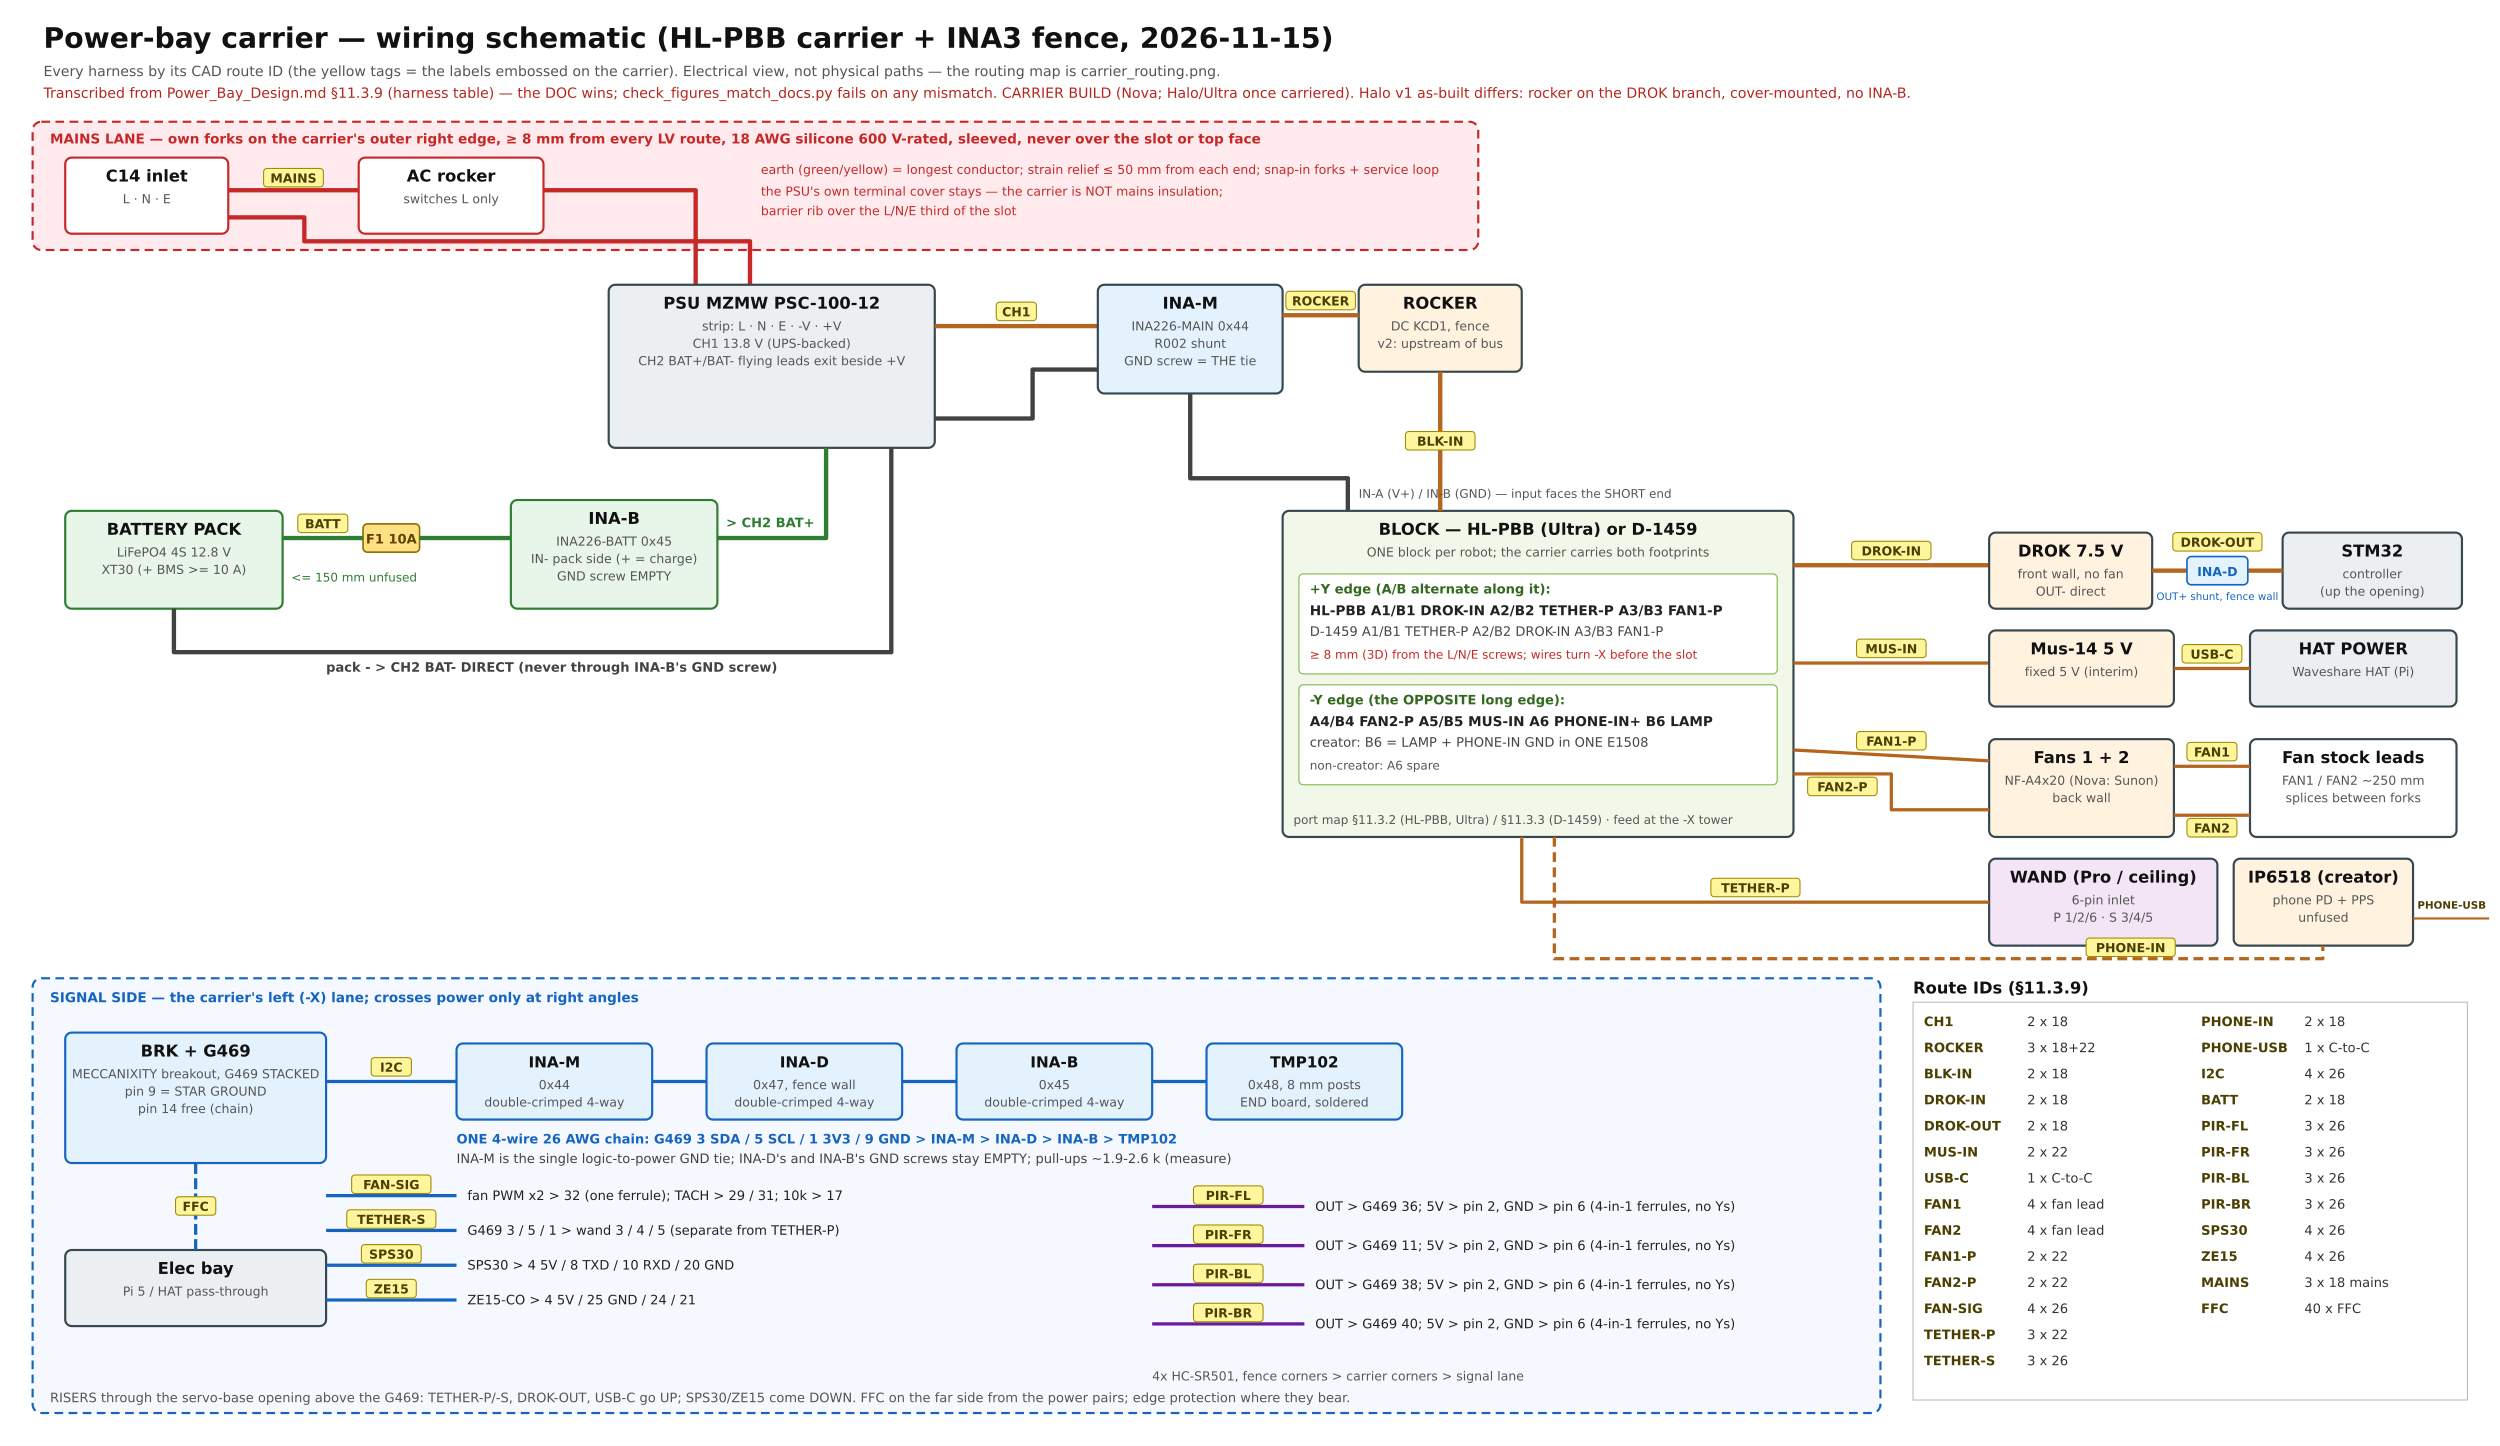
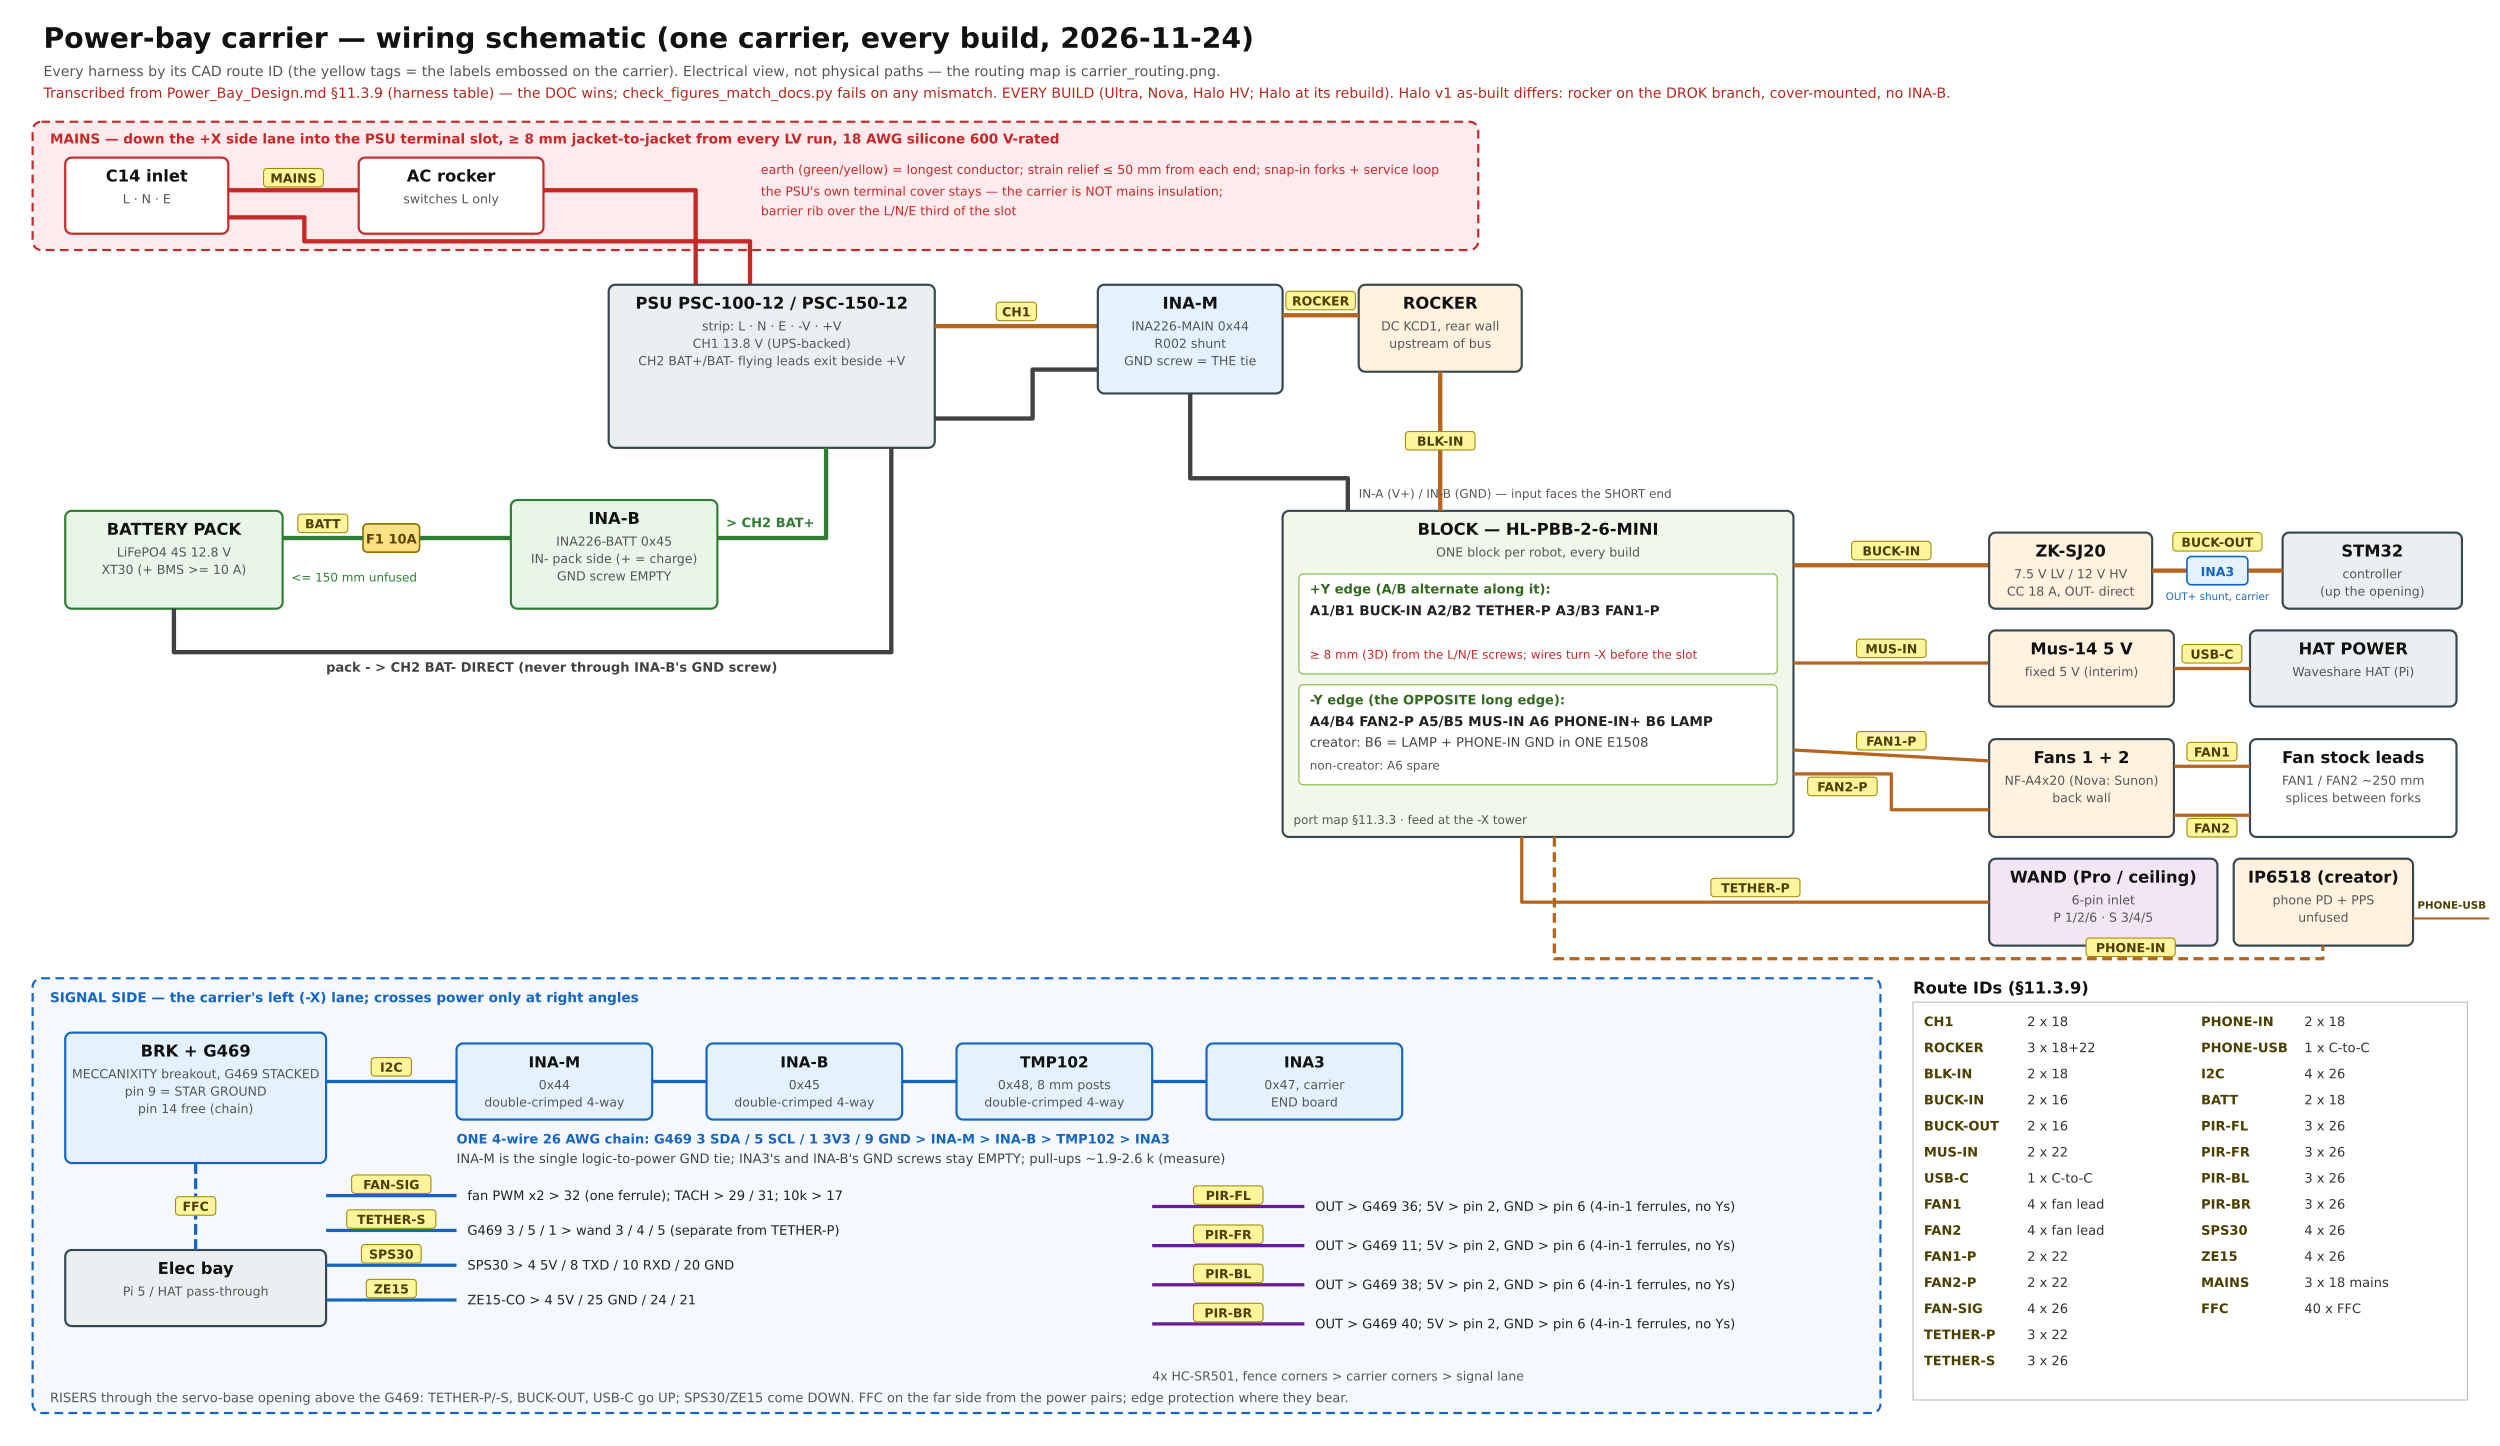
<svg xmlns="http://www.w3.org/2000/svg" width="2300" height="1330" viewBox="0 0 2300 1330">
  <rect width="2300" height="1330" fill="#fff" />
-   <text x="40.0" y="44.0" font-family="DejaVu Sans, Arial" font-size="26" fill="#111" font-weight="700" text-anchor="start">Power-bay carrier — wiring schematic (HL-PBB carrier + INA3 fence, 2026-11-15)</text>
+   <text x="40.0" y="44.0" font-family="DejaVu Sans, Arial" font-size="26" fill="#111" font-weight="700" text-anchor="start">Power-bay carrier — wiring schematic (one carrier, every build, 2026-11-24)</text>
  <text x="40.0" y="70.0" font-family="DejaVu Sans, Arial" font-size="13" fill="#555" font-weight="400" text-anchor="start">Every harness by its CAD route ID (the yellow tags = the labels embossed on the carrier). Electrical view, not physical paths — the routing map is carrier_routing.png.</text>
-   <text x="40.0" y="90.0" font-family="DejaVu Sans, Arial" font-size="13" fill="#b3261e" font-weight="400" text-anchor="start">Transcribed from Power_Bay_Design.md §11.3.9 (harness table) — the DOC wins; check_figures_match_docs.py fails on any mismatch. CARRIER BUILD (Nova; Halo/Ultra once carriered). Halo v1 as-built differs: rocker on the DROK branch, cover-mounted, no INA-B.</text>
+   <text x="40.0" y="90.0" font-family="DejaVu Sans, Arial" font-size="13" fill="#b3261e" font-weight="400" text-anchor="start">Transcribed from Power_Bay_Design.md §11.3.9 (harness table) — the DOC wins; check_figures_match_docs.py fails on any mismatch. EVERY BUILD (Ultra, Nova, Halo HV; Halo at its rebuild). Halo v1 as-built differs: rocker on the DROK branch, cover-mounted, no INA-B.</text>
  <rect x="30" y="112" width="1330" height="118" rx="8" fill="#ffebee" stroke="#c62828" stroke-width="2" stroke-dasharray="8,5" />
-   <text x="46.0" y="132.0" font-family="DejaVu Sans, Arial" font-size="12.5" fill="#c62828" font-weight="700" text-anchor="start">MAINS LANE — own forks on the carrier's outer right edge, ≥ 8 mm from every LV route, 18 AWG silicone 600 V-rated, sleeved, never over the slot or top face</text>
+   <text x="46.0" y="132.0" font-family="DejaVu Sans, Arial" font-size="12.5" fill="#c62828" font-weight="700" text-anchor="start">MAINS — down the +X side lane into the PSU terminal slot, ≥ 8 mm jacket-to-jacket from every LV run, 18 AWG silicone 600 V-rated</text>
  <rect x="60" y="145" width="150" height="70" rx="6" fill="#fff" stroke="#c62828" stroke-width="2" />
  <text x="135.0" y="167.0" font-family="DejaVu Sans, Arial" font-size="15" fill="#111" font-weight="700" text-anchor="middle">C14 inlet</text>
  <text x="135.0" y="187.0" font-family="DejaVu Sans, Arial" font-size="11.5" fill="#555" font-weight="400" text-anchor="middle">L · N · E</text>
  <rect x="330" y="145" width="170" height="70" rx="6" fill="#fff" stroke="#c62828" stroke-width="2" />
  <text x="415.0" y="167.0" font-family="DejaVu Sans, Arial" font-size="15" fill="#111" font-weight="700" text-anchor="middle">AC rocker</text>
  <text x="415.0" y="187.0" font-family="DejaVu Sans, Arial" font-size="11.5" fill="#555" font-weight="400" text-anchor="middle">switches L only</text>
  <polyline points="210.0,175.0 330.0,175.0" fill="none" stroke="#c62828" stroke-width="4" stroke-linejoin="round" />
  <rect x="242.5" y="155.0" width="55" height="17" rx="3" fill="#fff59d" stroke="#a08c00" stroke-width="1" />
  <text x="270.0" y="168.0" font-family="DejaVu Sans, Arial" font-size="11.5" fill="#4a3f00" font-weight="700" text-anchor="middle">MAINS</text>
  <polyline points="500.0,175.0 640.0,175.0 640.0,262.0" fill="none" stroke="#c62828" stroke-width="4" stroke-linejoin="round" />
  <polyline points="210.0,200.0 280.0,200.0 280.0,222.0 690.0,222.0 690.0,262.0" fill="none" stroke="#c62828" stroke-width="4" stroke-linejoin="round" />
  <text x="700.0" y="160.0" font-family="DejaVu Sans, Arial" font-size="11.5" fill="#c62828" font-weight="400" text-anchor="start">earth (green/yellow) = longest conductor; strain relief ≤ 50 mm from each end; snap-in forks + service loop</text>
  <text x="700.0" y="180.0" font-family="DejaVu Sans, Arial" font-size="11.5" fill="#c62828" font-weight="400" text-anchor="start">the PSU's own terminal cover stays — the carrier is NOT mains insulation;</text>
  <text x="700.0" y="198.0" font-family="DejaVu Sans, Arial" font-size="11.5" fill="#c62828" font-weight="400" text-anchor="start">barrier rib over the L/N/E third of the slot</text>
  <rect x="560" y="262" width="300" height="150" rx="6" fill="#eceff1" stroke="#37474f" stroke-width="2" />
-   <text x="710.0" y="284.0" font-family="DejaVu Sans, Arial" font-size="15" fill="#111" font-weight="700" text-anchor="middle">PSU  MZMW PSC-100-12</text>
+   <text x="710.0" y="284.0" font-family="DejaVu Sans, Arial" font-size="15" fill="#111" font-weight="700" text-anchor="middle">PSU  PSC-100-12 / PSC-150-12</text>
  <text x="710.0" y="304.0" font-family="DejaVu Sans, Arial" font-size="11.5" fill="#555" font-weight="400" text-anchor="middle">strip:  L · N · E · -V · +V</text>
  <text x="710.0" y="320.0" font-family="DejaVu Sans, Arial" font-size="11.5" fill="#555" font-weight="400" text-anchor="middle">CH1 13.8 V (UPS-backed)</text>
  <text x="710.0" y="336.0" font-family="DejaVu Sans, Arial" font-size="11.5" fill="#555" font-weight="400" text-anchor="middle">CH2 BAT+/BAT- flying leads exit beside +V</text>
  <polyline points="860.0,300.0 1010.0,300.0" fill="none" stroke="#b5651d" stroke-width="4" stroke-linejoin="round" />
  <rect x="916.5" y="278.0" width="37" height="17" rx="3" fill="#fff59d" stroke="#a08c00" stroke-width="1" />
  <text x="935.0" y="291.0" font-family="DejaVu Sans, Arial" font-size="11.5" fill="#4a3f00" font-weight="700" text-anchor="middle">CH1</text>
  <rect x="1010" y="262" width="170" height="100" rx="6" fill="#e3f2fd" stroke="#37474f" stroke-width="2" />
  <text x="1095.0" y="284.0" font-family="DejaVu Sans, Arial" font-size="15" fill="#111" font-weight="700" text-anchor="middle">INA-M</text>
  <text x="1095.0" y="304.0" font-family="DejaVu Sans, Arial" font-size="11.5" fill="#555" font-weight="400" text-anchor="middle">INA226-MAIN 0x44</text>
  <text x="1095.0" y="320.0" font-family="DejaVu Sans, Arial" font-size="11.5" fill="#555" font-weight="400" text-anchor="middle">R002 shunt</text>
  <text x="1095.0" y="336.0" font-family="DejaVu Sans, Arial" font-size="11.5" fill="#555" font-weight="400" text-anchor="middle">GND screw = THE tie</text>
  <polyline points="860.0,385.0 950.0,385.0 950.0,340.0 1010.0,340.0" fill="none" stroke="#424242" stroke-width="4" stroke-linejoin="round" />
  <rect x="1250" y="262" width="150" height="80" rx="6" fill="#fff3e0" stroke="#37474f" stroke-width="2" />
  <text x="1325.0" y="284.0" font-family="DejaVu Sans, Arial" font-size="15" fill="#111" font-weight="700" text-anchor="middle">ROCKER</text>
-   <text x="1325.0" y="304.0" font-family="DejaVu Sans, Arial" font-size="11.5" fill="#555" font-weight="400" text-anchor="middle">DC KCD1, fence</text>
-   <text x="1325.0" y="320.0" font-family="DejaVu Sans, Arial" font-size="11.5" fill="#555" font-weight="400" text-anchor="middle">v2: upstream of bus</text>
+   <text x="1325.0" y="304.0" font-family="DejaVu Sans, Arial" font-size="11.5" fill="#555" font-weight="400" text-anchor="middle">DC KCD1, rear wall</text>
+   <text x="1325.0" y="320.0" font-family="DejaVu Sans, Arial" font-size="11.5" fill="#555" font-weight="400" text-anchor="middle">upstream of bus</text>
  <polyline points="1180.0,290.0 1250.0,290.0" fill="none" stroke="#b5651d" stroke-width="4" stroke-linejoin="round" />
  <rect x="1183.0" y="268.0" width="64" height="17" rx="3" fill="#fff59d" stroke="#a08c00" stroke-width="1" />
  <text x="1215.0" y="281.0" font-family="DejaVu Sans, Arial" font-size="11.5" fill="#4a3f00" font-weight="700" text-anchor="middle">ROCKER</text>
  <rect x="1180" y="470" width="470" height="300" rx="6" fill="#f1f8e9" stroke="#37474f" stroke-width="2" />
-   <text x="1415.0" y="492.0" font-family="DejaVu Sans, Arial" font-size="15" fill="#111" font-weight="700" text-anchor="middle">BLOCK  —  HL-PBB (Ultra) or D-1459</text>
-   <text x="1415.0" y="512.0" font-family="DejaVu Sans, Arial" font-size="11.5" fill="#555" font-weight="400" text-anchor="middle">ONE block per robot; the carrier carries both footprints</text>
+   <text x="1415.0" y="492.0" font-family="DejaVu Sans, Arial" font-size="15" fill="#111" font-weight="700" text-anchor="middle">BLOCK  —  HL-PBB-2-6-MINI</text>
+   <text x="1415.0" y="512.0" font-family="DejaVu Sans, Arial" font-size="11.5" fill="#555" font-weight="400" text-anchor="middle">ONE block per robot, every build</text>
  <polyline points="1325.0,342.0 1325.0,470.0" fill="none" stroke="#b5651d" stroke-width="4" stroke-linejoin="round" />
  <rect x="1293.0" y="397.0" width="64" height="17" rx="3" fill="#fff59d" stroke="#a08c00" stroke-width="1" />
  <text x="1325.0" y="410.0" font-family="DejaVu Sans, Arial" font-size="11.5" fill="#4a3f00" font-weight="700" text-anchor="middle">BLK-IN</text>
  <polyline points="1095.0,362.0 1095.0,440.0 1240.0,440.0 1240.0,470.0" fill="none" stroke="#424242" stroke-width="4" stroke-linejoin="round" />
  <text x="1250.0" y="458.0" font-family="DejaVu Sans, Arial" font-size="11" fill="#555" font-weight="400" text-anchor="start">IN-A (V+) / IN-B (GND) — input faces the SHORT end</text>
  <rect x="1195" y="528" width="440" height="92" rx="4" fill="#fff" stroke="#7cb342" />
  <text x="1205.0" y="546.0" font-family="DejaVu Sans, Arial" font-size="12" fill="#33691e" font-weight="700" text-anchor="start">+Y edge (A/B alternate along it):</text>
-   <text x="1205.0" y="566.0" font-family="DejaVu Sans, Arial" font-size="12.5" fill="#222" font-weight="700" text-anchor="start">HL-PBB  A1/B1 DROK-IN  A2/B2 TETHER-P  A3/B3 FAN1-P</text>
-   <text x="1205.0" y="585.0" font-family="DejaVu Sans, Arial" font-size="12" fill="#444" font-weight="400" text-anchor="start">D-1459  A1/B1 TETHER-P  A2/B2 DROK-IN  A3/B3 FAN1-P</text>
+   <text x="1205.0" y="566.0" font-family="DejaVu Sans, Arial" font-size="12.5" fill="#222" font-weight="700" text-anchor="start">A1/B1 BUCK-IN  A2/B2 TETHER-P  A3/B3 FAN1-P</text>
  <text x="1205.0" y="606.0" font-family="DejaVu Sans, Arial" font-size="11" fill="#c62828" font-weight="400" text-anchor="start">≥ 8 mm (3D) from the L/N/E screws; wires turn -X before the slot</text>
  <rect x="1195" y="630" width="440" height="92" rx="4" fill="#fff" stroke="#7cb342" />
  <text x="1205.0" y="648.0" font-family="DejaVu Sans, Arial" font-size="12" fill="#33691e" font-weight="700" text-anchor="start">-Y edge (the OPPOSITE long edge):</text>
  <text x="1205.0" y="668.0" font-family="DejaVu Sans, Arial" font-size="12.5" fill="#222" font-weight="700" text-anchor="start">A4/B4 FAN2-P  A5/B5 MUS-IN  A6 PHONE-IN+  B6 LAMP</text>
  <text x="1205.0" y="687.0" font-family="DejaVu Sans, Arial" font-size="12" fill="#444" font-weight="400" text-anchor="start">creator: B6 = LAMP + PHONE-IN GND in ONE E1508</text>
  <text x="1205.0" y="708.0" font-family="DejaVu Sans, Arial" font-size="11" fill="#555" font-weight="400" text-anchor="start">non-creator: A6 spare</text>
-   <text x="1190.0" y="758.0" font-family="DejaVu Sans, Arial" font-size="11" fill="#555" font-weight="400" text-anchor="start">port map §11.3.2 (HL-PBB, Ultra) / §11.3.3 (D-1459) · feed at the -X tower</text>
+   <text x="1190.0" y="758.0" font-family="DejaVu Sans, Arial" font-size="11" fill="#555" font-weight="400" text-anchor="start">port map §11.3.3 · feed at the -X tower</text>
  <polyline points="1650.0,520.0 1830.0,520.0" fill="none" stroke="#b5651d" stroke-width="4" stroke-linejoin="round" />
  <rect x="1703.5" y="498.0" width="73" height="17" rx="3" fill="#fff59d" stroke="#a08c00" stroke-width="1" />
-   <text x="1740.0" y="511.0" font-family="DejaVu Sans, Arial" font-size="11.5" fill="#4a3f00" font-weight="700" text-anchor="middle">DROK-IN</text>
+   <text x="1740.0" y="511.0" font-family="DejaVu Sans, Arial" font-size="11.5" fill="#4a3f00" font-weight="700" text-anchor="middle">BUCK-IN</text>
  <rect x="1830" y="490" width="150" height="70" rx="6" fill="#fff3e0" stroke="#37474f" stroke-width="2" />
-   <text x="1905.0" y="512.0" font-family="DejaVu Sans, Arial" font-size="15" fill="#111" font-weight="700" text-anchor="middle">DROK 7.5 V</text>
-   <text x="1905.0" y="532.0" font-family="DejaVu Sans, Arial" font-size="11.5" fill="#555" font-weight="400" text-anchor="middle">front wall, no fan</text>
-   <text x="1905.0" y="548.0" font-family="DejaVu Sans, Arial" font-size="11.5" fill="#555" font-weight="400" text-anchor="middle">OUT- direct</text>
+   <text x="1905.0" y="512.0" font-family="DejaVu Sans, Arial" font-size="15" fill="#111" font-weight="700" text-anchor="middle">ZK-SJ20</text>
+   <text x="1905.0" y="532.0" font-family="DejaVu Sans, Arial" font-size="11.5" fill="#555" font-weight="400" text-anchor="middle">7.5 V LV / 12 V HV</text>
+   <text x="1905.0" y="548.0" font-family="DejaVu Sans, Arial" font-size="11.5" fill="#555" font-weight="400" text-anchor="middle">CC 18 A, OUT- direct</text>
  <rect x="2100" y="490" width="165" height="70" rx="6" fill="#eceff1" stroke="#37474f" stroke-width="2" />
  <text x="2182.5" y="512.0" font-family="DejaVu Sans, Arial" font-size="15" fill="#111" font-weight="700" text-anchor="middle">STM32</text>
  <text x="2182.5" y="532.0" font-family="DejaVu Sans, Arial" font-size="11.5" fill="#555" font-weight="400" text-anchor="middle">controller</text>
  <text x="2182.5" y="548.0" font-family="DejaVu Sans, Arial" font-size="11.5" fill="#555" font-weight="400" text-anchor="middle">(up the opening)</text>
  <polyline points="1980.0,525.0 2100.0,525.0" fill="none" stroke="#b5651d" stroke-width="4" stroke-linejoin="round" />
  <rect x="1999.0" y="490.0" width="82" height="17" rx="3" fill="#fff59d" stroke="#a08c00" stroke-width="1" />
-   <text x="2040.0" y="503.0" font-family="DejaVu Sans, Arial" font-size="11.5" fill="#4a3f00" font-weight="700" text-anchor="middle">DROK-OUT</text>
+   <text x="2040.0" y="503.0" font-family="DejaVu Sans, Arial" font-size="11.5" fill="#4a3f00" font-weight="700" text-anchor="middle">BUCK-OUT</text>
  <rect x="2012" y="512" width="56" height="26" rx="4" fill="#e3f2fd" stroke="#1565c0" stroke-width="1.5" />
-   <text x="2040.0" y="530.0" font-family="DejaVu Sans, Arial" font-size="11.5" fill="#1565c0" font-weight="700" text-anchor="middle">INA-D</text>
-   <text x="2040.0" y="552.0" font-family="DejaVu Sans, Arial" font-size="9.5" fill="#1565c0" font-weight="400" text-anchor="middle">OUT+ shunt, fence wall</text>
+   <text x="2040.0" y="530.0" font-family="DejaVu Sans, Arial" font-size="11.5" fill="#1565c0" font-weight="700" text-anchor="middle">INA3</text>
+   <text x="2040.0" y="552.0" font-family="DejaVu Sans, Arial" font-size="9.5" fill="#1565c0" font-weight="400" text-anchor="middle">OUT+ shunt, carrier</text>
  <polyline points="1650.0,610.0 1830.0,610.0" fill="none" stroke="#b5651d" stroke-width="3" stroke-linejoin="round" />
  <rect x="1708.0" y="588.0" width="64" height="17" rx="3" fill="#fff59d" stroke="#a08c00" stroke-width="1" />
  <text x="1740.0" y="601.0" font-family="DejaVu Sans, Arial" font-size="11.5" fill="#4a3f00" font-weight="700" text-anchor="middle">MUS-IN</text>
  <rect x="1830" y="580" width="170" height="70" rx="6" fill="#fff3e0" stroke="#37474f" stroke-width="2" />
  <text x="1915.0" y="602.0" font-family="DejaVu Sans, Arial" font-size="15" fill="#111" font-weight="700" text-anchor="middle">Mus-14 5 V</text>
  <text x="1915.0" y="622.0" font-family="DejaVu Sans, Arial" font-size="11.5" fill="#555" font-weight="400" text-anchor="middle">fixed 5 V (interim)</text>
  <rect x="2070" y="580" width="190" height="70" rx="6" fill="#eceff1" stroke="#37474f" stroke-width="2" />
  <text x="2165.0" y="602.0" font-family="DejaVu Sans, Arial" font-size="15" fill="#111" font-weight="700" text-anchor="middle">HAT POWER</text>
  <text x="2165.0" y="622.0" font-family="DejaVu Sans, Arial" font-size="11.5" fill="#555" font-weight="400" text-anchor="middle">Waveshare HAT (Pi)</text>
  <polyline points="2000.0,615.0 2070.0,615.0" fill="none" stroke="#b5651d" stroke-width="3" stroke-linejoin="round" />
  <rect x="2007.5" y="593.0" width="55" height="17" rx="3" fill="#fff59d" stroke="#a08c00" stroke-width="1" />
  <text x="2035.0" y="606.0" font-family="DejaVu Sans, Arial" font-size="11.5" fill="#4a3f00" font-weight="700" text-anchor="middle">USB-C</text>
  <rect x="1830" y="680" width="170" height="90" rx="6" fill="#fff3e0" stroke="#37474f" stroke-width="2" />
  <text x="1915.0" y="702.0" font-family="DejaVu Sans, Arial" font-size="15" fill="#111" font-weight="700" text-anchor="middle">Fans 1 + 2</text>
  <text x="1915.0" y="722.0" font-family="DejaVu Sans, Arial" font-size="11.5" fill="#555" font-weight="400" text-anchor="middle">NF-A4x20 (Nova: Sunon)</text>
  <text x="1915.0" y="738.0" font-family="DejaVu Sans, Arial" font-size="11.5" fill="#555" font-weight="400" text-anchor="middle">back wall</text>
  <polyline points="1650.0,690.0 1830.0,700.0" fill="none" stroke="#b5651d" stroke-width="3" stroke-linejoin="round" />
  <rect x="1708.0" y="673.0" width="64" height="17" rx="3" fill="#fff59d" stroke="#a08c00" stroke-width="1" />
  <text x="1740.0" y="686.0" font-family="DejaVu Sans, Arial" font-size="11.5" fill="#4a3f00" font-weight="700" text-anchor="middle">FAN1-P</text>
  <polyline points="1650.0,712.0 1740.0,712.0 1740.0,745.0 1830.0,745.0" fill="none" stroke="#b5651d" stroke-width="3" stroke-linejoin="round" />
  <rect x="1663.0" y="715.0" width="64" height="17" rx="3" fill="#fff59d" stroke="#a08c00" stroke-width="1" />
  <text x="1695.0" y="728.0" font-family="DejaVu Sans, Arial" font-size="11.5" fill="#4a3f00" font-weight="700" text-anchor="middle">FAN2-P</text>
  <rect x="2070" y="680" width="190" height="90" rx="6" fill="#fff" stroke="#37474f" stroke-width="2" />
  <text x="2165.0" y="702.0" font-family="DejaVu Sans, Arial" font-size="15" fill="#111" font-weight="700" text-anchor="middle">Fan stock leads</text>
  <text x="2165.0" y="722.0" font-family="DejaVu Sans, Arial" font-size="11.5" fill="#555" font-weight="400" text-anchor="middle">FAN1 / FAN2 ~250 mm</text>
  <text x="2165.0" y="738.0" font-family="DejaVu Sans, Arial" font-size="11.5" fill="#555" font-weight="400" text-anchor="middle">splices between forks</text>
  <polyline points="2000.0,705.0 2070.0,705.0" fill="none" stroke="#b5651d" stroke-width="3" stroke-linejoin="round" />
  <rect x="2012.0" y="683.0" width="46" height="17" rx="3" fill="#fff59d" stroke="#a08c00" stroke-width="1" />
  <text x="2035.0" y="696.0" font-family="DejaVu Sans, Arial" font-size="11.5" fill="#4a3f00" font-weight="700" text-anchor="middle">FAN1</text>
  <polyline points="2000.0,750.0 2070.0,750.0" fill="none" stroke="#b5651d" stroke-width="3" stroke-linejoin="round" />
  <rect x="2012.0" y="753.0" width="46" height="17" rx="3" fill="#fff59d" stroke="#a08c00" stroke-width="1" />
  <text x="2035.0" y="766.0" font-family="DejaVu Sans, Arial" font-size="11.5" fill="#4a3f00" font-weight="700" text-anchor="middle">FAN2</text>
  <rect x="1830" y="790" width="210" height="80" rx="6" fill="#f3e5f5" stroke="#37474f" stroke-width="2" />
  <text x="1935.0" y="812.0" font-family="DejaVu Sans, Arial" font-size="15" fill="#111" font-weight="700" text-anchor="middle">WAND (Pro / ceiling)</text>
  <text x="1935.0" y="832.0" font-family="DejaVu Sans, Arial" font-size="11.5" fill="#555" font-weight="400" text-anchor="middle">6-pin inlet</text>
  <text x="1935.0" y="848.0" font-family="DejaVu Sans, Arial" font-size="11.5" fill="#555" font-weight="400" text-anchor="middle">P 1/2/6 · S 3/4/5</text>
  <polyline points="1400.0,770.0 1400.0,830.0 1830.0,830.0" fill="none" stroke="#b5651d" stroke-width="3" stroke-linejoin="round" />
  <rect x="1574.0" y="808.0" width="82" height="17" rx="3" fill="#fff59d" stroke="#a08c00" stroke-width="1" />
  <text x="1615.0" y="821.0" font-family="DejaVu Sans, Arial" font-size="11.5" fill="#4a3f00" font-weight="700" text-anchor="middle">TETHER-P</text>
  <rect x="2055" y="790" width="165" height="80" rx="6" fill="#fff3e0" stroke="#37474f" stroke-width="2" />
  <text x="2137.5" y="812.0" font-family="DejaVu Sans, Arial" font-size="15" fill="#111" font-weight="700" text-anchor="middle">IP6518 (creator)</text>
  <text x="2137.5" y="832.0" font-family="DejaVu Sans, Arial" font-size="11.5" fill="#555" font-weight="400" text-anchor="middle">phone PD + PPS</text>
  <text x="2137.5" y="848.0" font-family="DejaVu Sans, Arial" font-size="11.5" fill="#555" font-weight="400" text-anchor="middle">unfused</text>
  <polyline points="1430.0,770.0 1430.0,882.0 2137.0,882.0 2137.0,870.0" fill="none" stroke="#b5651d" stroke-width="3" stroke-dasharray="9,5" stroke-linejoin="round" />
  <rect x="1919.2" y="863.0" width="82" height="17" rx="3" fill="#fff59d" stroke="#a08c00" stroke-width="1" />
  <text x="1960.2" y="876.0" font-family="DejaVu Sans, Arial" font-size="11.5" fill="#4a3f00" font-weight="700" text-anchor="middle">PHONE-IN</text>
  <polyline points="2220.0,845.0 2290.0,845.0" fill="none" stroke="#b5651d" stroke-width="2" stroke-linejoin="round" />
  <text x="2224.0" y="836.0" font-family="DejaVu Sans, Arial" font-size="9.5" fill="#4a3f00" font-weight="700" text-anchor="start">PHONE-USB</text>
  <rect x="60" y="470" width="200" height="90" rx="6" fill="#e8f5e9" stroke="#2e7d32" stroke-width="2" />
  <text x="160.0" y="492.0" font-family="DejaVu Sans, Arial" font-size="15" fill="#111" font-weight="700" text-anchor="middle">BATTERY PACK</text>
  <text x="160.0" y="512.0" font-family="DejaVu Sans, Arial" font-size="11.5" fill="#555" font-weight="400" text-anchor="middle">LiFePO4 4S 12.8 V</text>
  <text x="160.0" y="528.0" font-family="DejaVu Sans, Arial" font-size="11.5" fill="#555" font-weight="400" text-anchor="middle">XT30 (+ BMS &gt;= 10 A)</text>
  <rect x="334" y="482" width="52" height="26" rx="4" fill="#ffe082" stroke="#8d6e00" stroke-width="1.5" />
  <text x="360.0" y="500.0" font-family="DejaVu Sans, Arial" font-size="12" fill="#5d4300" font-weight="700" text-anchor="middle">F1 10A</text>
  <polyline points="260.0,495.0 334.0,495.0" fill="none" stroke="#2e7d32" stroke-width="4" stroke-linejoin="round" />
  <rect x="274.0" y="473.0" width="46" height="17" rx="3" fill="#fff59d" stroke="#a08c00" stroke-width="1" />
  <text x="297.0" y="486.0" font-family="DejaVu Sans, Arial" font-size="11.5" fill="#4a3f00" font-weight="700" text-anchor="middle">BATT</text>
  <text x="268.0" y="535.0" font-family="DejaVu Sans, Arial" font-size="11" fill="#2e7d32" font-weight="400" text-anchor="start">&lt;= 150 mm unfused</text>
  <rect x="470" y="460" width="190" height="100" rx="6" fill="#e8f5e9" stroke="#2e7d32" stroke-width="2" />
  <text x="565.0" y="482.0" font-family="DejaVu Sans, Arial" font-size="15" fill="#111" font-weight="700" text-anchor="middle">INA-B</text>
  <text x="565.0" y="502.0" font-family="DejaVu Sans, Arial" font-size="11.5" fill="#555" font-weight="400" text-anchor="middle">INA226-BATT 0x45</text>
  <text x="565.0" y="518.0" font-family="DejaVu Sans, Arial" font-size="11.5" fill="#555" font-weight="400" text-anchor="middle">IN- pack side (+ = charge)</text>
  <text x="565.0" y="534.0" font-family="DejaVu Sans, Arial" font-size="11.5" fill="#555" font-weight="400" text-anchor="middle">GND screw EMPTY</text>
  <polyline points="386.0,495.0 470.0,495.0" fill="none" stroke="#2e7d32" stroke-width="4" stroke-linejoin="round" />
  <polyline points="660.0,495.0 760.0,495.0 760.0,412.0" fill="none" stroke="#2e7d32" stroke-width="4" stroke-linejoin="round" />
  <text x="668.0" y="485.0" font-family="DejaVu Sans, Arial" font-size="12" fill="#2e7d32" font-weight="700" text-anchor="start">&gt; CH2 BAT+</text>
  <polyline points="160.0,560.0 160.0,600.0 820.0,600.0 820.0,412.0" fill="none" stroke="#424242" stroke-width="4" stroke-linejoin="round" />
  <text x="300.0" y="618.0" font-family="DejaVu Sans, Arial" font-size="12" fill="#424242" font-weight="700" text-anchor="start">pack - &gt; CH2 BAT- DIRECT (never through INA-B's GND screw)</text>
  <rect x="30" y="900" width="1700" height="400" rx="8" fill="#f5f9ff" stroke="#1565c0" stroke-width="2" stroke-dasharray="8,5" />
  <text x="46.0" y="922.0" font-family="DejaVu Sans, Arial" font-size="12.5" fill="#1565c0" font-weight="700" text-anchor="start">SIGNAL SIDE — the carrier's left (-X) lane; crosses power only at right angles</text>
  <rect x="60" y="950" width="240" height="120" rx="6" fill="#e3f2fd" stroke="#1565c0" stroke-width="2" />
  <text x="180.0" y="972.0" font-family="DejaVu Sans, Arial" font-size="15" fill="#111" font-weight="700" text-anchor="middle">BRK + G469</text>
  <text x="180.0" y="992.0" font-family="DejaVu Sans, Arial" font-size="11.5" fill="#555" font-weight="400" text-anchor="middle">MECCANIXITY breakout, G469 STACKED</text>
  <text x="180.0" y="1008.0" font-family="DejaVu Sans, Arial" font-size="11.5" fill="#555" font-weight="400" text-anchor="middle">pin 9 = STAR GROUND</text>
  <text x="180.0" y="1024.0" font-family="DejaVu Sans, Arial" font-size="11.5" fill="#555" font-weight="400" text-anchor="middle">pin 14 free (chain)</text>
  <rect x="60" y="1150" width="240" height="70" rx="6" fill="#eceff1" stroke="#37474f" stroke-width="2" />
  <text x="180.0" y="1172.0" font-family="DejaVu Sans, Arial" font-size="15" fill="#111" font-weight="700" text-anchor="middle">Elec bay</text>
  <text x="180.0" y="1192.0" font-family="DejaVu Sans, Arial" font-size="11.5" fill="#555" font-weight="400" text-anchor="middle">Pi 5 / HAT pass-through</text>
  <polyline points="180.0,1150.0 180.0,1070.0" fill="none" stroke="#1565c0" stroke-width="3" stroke-dasharray="10,4" stroke-linejoin="round" />
  <rect x="161.5" y="1101.0" width="37" height="17" rx="3" fill="#fff59d" stroke="#a08c00" stroke-width="1" />
  <text x="180.0" y="1114.0" font-family="DejaVu Sans, Arial" font-size="11.5" fill="#4a3f00" font-weight="700" text-anchor="middle">FFC</text>
  <rect x="420" y="960" width="180" height="70" rx="6" fill="#e3f2fd" stroke="#1565c0" stroke-width="2" />
  <text x="510.0" y="982.0" font-family="DejaVu Sans, Arial" font-size="14" fill="#111" font-weight="700" text-anchor="middle">INA-M</text>
  <text x="510.0" y="1002.0" font-family="DejaVu Sans, Arial" font-size="11.5" fill="#555" font-weight="400" text-anchor="middle">0x44</text>
  <text x="510.0" y="1018.0" font-family="DejaVu Sans, Arial" font-size="11.5" fill="#555" font-weight="400" text-anchor="middle">double-crimped 4-way</text>
  <rect x="650" y="960" width="180" height="70" rx="6" fill="#e3f2fd" stroke="#1565c0" stroke-width="2" />
-   <text x="740.0" y="982.0" font-family="DejaVu Sans, Arial" font-size="14" fill="#111" font-weight="700" text-anchor="middle">INA-D</text>
-   <text x="740.0" y="1002.0" font-family="DejaVu Sans, Arial" font-size="11.5" fill="#555" font-weight="400" text-anchor="middle">0x47, fence wall</text>
+   <text x="740.0" y="982.0" font-family="DejaVu Sans, Arial" font-size="14" fill="#111" font-weight="700" text-anchor="middle">INA-B</text>
+   <text x="740.0" y="1002.0" font-family="DejaVu Sans, Arial" font-size="11.5" fill="#555" font-weight="400" text-anchor="middle">0x45</text>
  <text x="740.0" y="1018.0" font-family="DejaVu Sans, Arial" font-size="11.5" fill="#555" font-weight="400" text-anchor="middle">double-crimped 4-way</text>
  <rect x="880" y="960" width="180" height="70" rx="6" fill="#e3f2fd" stroke="#1565c0" stroke-width="2" />
-   <text x="970.0" y="982.0" font-family="DejaVu Sans, Arial" font-size="14" fill="#111" font-weight="700" text-anchor="middle">INA-B</text>
-   <text x="970.0" y="1002.0" font-family="DejaVu Sans, Arial" font-size="11.5" fill="#555" font-weight="400" text-anchor="middle">0x45</text>
+   <text x="970.0" y="982.0" font-family="DejaVu Sans, Arial" font-size="14" fill="#111" font-weight="700" text-anchor="middle">TMP102</text>
+   <text x="970.0" y="1002.0" font-family="DejaVu Sans, Arial" font-size="11.5" fill="#555" font-weight="400" text-anchor="middle">0x48, 8 mm posts</text>
  <text x="970.0" y="1018.0" font-family="DejaVu Sans, Arial" font-size="11.5" fill="#555" font-weight="400" text-anchor="middle">double-crimped 4-way</text>
  <rect x="1110" y="960" width="180" height="70" rx="6" fill="#e3f2fd" stroke="#1565c0" stroke-width="2" />
-   <text x="1200.0" y="982.0" font-family="DejaVu Sans, Arial" font-size="14" fill="#111" font-weight="700" text-anchor="middle">TMP102</text>
-   <text x="1200.0" y="1002.0" font-family="DejaVu Sans, Arial" font-size="11.5" fill="#555" font-weight="400" text-anchor="middle">0x48, 8 mm posts</text>
-   <text x="1200.0" y="1018.0" font-family="DejaVu Sans, Arial" font-size="11.5" fill="#555" font-weight="400" text-anchor="middle">END board, soldered</text>
+   <text x="1200.0" y="982.0" font-family="DejaVu Sans, Arial" font-size="14" fill="#111" font-weight="700" text-anchor="middle">INA3</text>
+   <text x="1200.0" y="1002.0" font-family="DejaVu Sans, Arial" font-size="11.5" fill="#555" font-weight="400" text-anchor="middle">0x47, carrier</text>
+   <text x="1200.0" y="1018.0" font-family="DejaVu Sans, Arial" font-size="11.5" fill="#555" font-weight="400" text-anchor="middle">END board</text>
  <polyline points="300.0,995.0 420.0,995.0" fill="none" stroke="#1565c0" stroke-width="3" stroke-linejoin="round" />
  <rect x="341.5" y="973.0" width="37" height="17" rx="3" fill="#fff59d" stroke="#a08c00" stroke-width="1" />
  <text x="360.0" y="986.0" font-family="DejaVu Sans, Arial" font-size="11.5" fill="#4a3f00" font-weight="700" text-anchor="middle">I2C</text>
  <polyline points="600.0,995.0 650.0,995.0" fill="none" stroke="#1565c0" stroke-width="3" stroke-linejoin="round" />
  <polyline points="830.0,995.0 880.0,995.0" fill="none" stroke="#1565c0" stroke-width="3" stroke-linejoin="round" />
  <polyline points="1060.0,995.0 1110.0,995.0" fill="none" stroke="#1565c0" stroke-width="3" stroke-linejoin="round" />
-   <text x="420.0" y="1052.0" font-family="DejaVu Sans, Arial" font-size="12" fill="#1565c0" font-weight="700" text-anchor="start">ONE 4-wire 26 AWG chain: G469 3 SDA / 5 SCL / 1 3V3 / 9 GND &gt; INA-M &gt; INA-D &gt; INA-B &gt; TMP102</text>
-   <text x="420.0" y="1070.0" font-family="DejaVu Sans, Arial" font-size="12" fill="#424242" font-weight="400" text-anchor="start">INA-M is the single logic-to-power GND tie; INA-D's and INA-B's GND screws stay EMPTY; pull-ups ~1.9-2.6 k (measure)</text>
+   <text x="420.0" y="1052.0" font-family="DejaVu Sans, Arial" font-size="12" fill="#1565c0" font-weight="700" text-anchor="start">ONE 4-wire 26 AWG chain: G469 3 SDA / 5 SCL / 1 3V3 / 9 GND &gt; INA-M &gt; INA-B &gt; TMP102 &gt; INA3</text>
+   <text x="420.0" y="1070.0" font-family="DejaVu Sans, Arial" font-size="12" fill="#424242" font-weight="400" text-anchor="start">INA-M is the single logic-to-power GND tie; INA3's and INA-B's GND screws stay EMPTY; pull-ups ~1.9-2.6 k (measure)</text>
  <polyline points="300.0,1100.0 420.0,1100.0" fill="none" stroke="#1565c0" stroke-width="3" stroke-linejoin="round" />
  <rect x="323.5" y="1081.0" width="73" height="17" rx="3" fill="#fff59d" stroke="#a08c00" stroke-width="1" />
  <text x="360.0" y="1094.0" font-family="DejaVu Sans, Arial" font-size="11.5" fill="#4a3f00" font-weight="700" text-anchor="middle">FAN-SIG</text>
  <text x="430.0" y="1104.0" font-family="DejaVu Sans, Arial" font-size="12" fill="#222" font-weight="400" text-anchor="start">fan PWM x2 &gt; 32 (one ferrule); TACH &gt; 29 / 31; 10k &gt; 17</text>
  <polyline points="300.0,1132.0 420.0,1132.0" fill="none" stroke="#1565c0" stroke-width="3" stroke-linejoin="round" />
  <rect x="319.0" y="1113.0" width="82" height="17" rx="3" fill="#fff59d" stroke="#a08c00" stroke-width="1" />
  <text x="360.0" y="1126.0" font-family="DejaVu Sans, Arial" font-size="11.5" fill="#4a3f00" font-weight="700" text-anchor="middle">TETHER-S</text>
  <text x="430.0" y="1136.0" font-family="DejaVu Sans, Arial" font-size="12" fill="#222" font-weight="400" text-anchor="start">G469 3 / 5 / 1 &gt; wand 3 / 4 / 5 (separate from TETHER-P)</text>
  <polyline points="300.0,1164.0 420.0,1164.0" fill="none" stroke="#1565c0" stroke-width="3" stroke-linejoin="round" />
  <rect x="332.5" y="1145.0" width="55" height="17" rx="3" fill="#fff59d" stroke="#a08c00" stroke-width="1" />
  <text x="360.0" y="1158.0" font-family="DejaVu Sans, Arial" font-size="11.5" fill="#4a3f00" font-weight="700" text-anchor="middle">SPS30</text>
  <text x="430.0" y="1168.0" font-family="DejaVu Sans, Arial" font-size="12" fill="#222" font-weight="400" text-anchor="start">SPS30 &gt; 4 5V / 8 TXD / 10 RXD / 20 GND</text>
  <polyline points="300.0,1196.0 420.0,1196.0" fill="none" stroke="#1565c0" stroke-width="3" stroke-linejoin="round" />
  <rect x="337.0" y="1177.0" width="46" height="17" rx="3" fill="#fff59d" stroke="#a08c00" stroke-width="1" />
  <text x="360.0" y="1190.0" font-family="DejaVu Sans, Arial" font-size="11.5" fill="#4a3f00" font-weight="700" text-anchor="middle">ZE15</text>
  <text x="430.0" y="1200.0" font-family="DejaVu Sans, Arial" font-size="12" fill="#222" font-weight="400" text-anchor="start">ZE15-CO &gt; 4 5V / 25 GND / 24 / 21</text>
  <polyline points="1060.0,1110.0 1200.0,1110.0" fill="none" stroke="#6a1b9a" stroke-width="3" stroke-linejoin="round" />
  <rect x="1098.0" y="1091.0" width="64" height="17" rx="3" fill="#fff59d" stroke="#a08c00" stroke-width="1" />
  <text x="1130.0" y="1104.0" font-family="DejaVu Sans, Arial" font-size="11.5" fill="#4a3f00" font-weight="700" text-anchor="middle">PIR-FL</text>
  <text x="1210.0" y="1114.0" font-family="DejaVu Sans, Arial" font-size="12" fill="#222" font-weight="400" text-anchor="start">OUT &gt; G469 36; 5V &gt; pin 2, GND &gt; pin 6 (4-in-1 ferrules, no Ys)</text>
  <polyline points="1060.0,1146.0 1200.0,1146.0" fill="none" stroke="#6a1b9a" stroke-width="3" stroke-linejoin="round" />
  <rect x="1098.0" y="1127.0" width="64" height="17" rx="3" fill="#fff59d" stroke="#a08c00" stroke-width="1" />
  <text x="1130.0" y="1140.0" font-family="DejaVu Sans, Arial" font-size="11.5" fill="#4a3f00" font-weight="700" text-anchor="middle">PIR-FR</text>
  <text x="1210.0" y="1150.0" font-family="DejaVu Sans, Arial" font-size="12" fill="#222" font-weight="400" text-anchor="start">OUT &gt; G469 11; 5V &gt; pin 2, GND &gt; pin 6 (4-in-1 ferrules, no Ys)</text>
  <polyline points="1060.0,1182.0 1200.0,1182.0" fill="none" stroke="#6a1b9a" stroke-width="3" stroke-linejoin="round" />
  <rect x="1098.0" y="1163.0" width="64" height="17" rx="3" fill="#fff59d" stroke="#a08c00" stroke-width="1" />
  <text x="1130.0" y="1176.0" font-family="DejaVu Sans, Arial" font-size="11.5" fill="#4a3f00" font-weight="700" text-anchor="middle">PIR-BL</text>
  <text x="1210.0" y="1186.0" font-family="DejaVu Sans, Arial" font-size="12" fill="#222" font-weight="400" text-anchor="start">OUT &gt; G469 38; 5V &gt; pin 2, GND &gt; pin 6 (4-in-1 ferrules, no Ys)</text>
  <polyline points="1060.0,1218.0 1200.0,1218.0" fill="none" stroke="#6a1b9a" stroke-width="3" stroke-linejoin="round" />
  <rect x="1098.0" y="1199.0" width="64" height="17" rx="3" fill="#fff59d" stroke="#a08c00" stroke-width="1" />
  <text x="1130.0" y="1212.0" font-family="DejaVu Sans, Arial" font-size="11.5" fill="#4a3f00" font-weight="700" text-anchor="middle">PIR-BR</text>
  <text x="1210.0" y="1222.0" font-family="DejaVu Sans, Arial" font-size="12" fill="#222" font-weight="400" text-anchor="start">OUT &gt; G469 40; 5V &gt; pin 2, GND &gt; pin 6 (4-in-1 ferrules, no Ys)</text>
  <text x="1060.0" y="1270.0" font-family="DejaVu Sans, Arial" font-size="11.5" fill="#555" font-weight="400" text-anchor="start">4x HC-SR501, fence corners &gt; carrier corners &gt; signal lane</text>
-   <text x="46.0" y="1290.0" font-family="DejaVu Sans, Arial" font-size="12" fill="#555" font-weight="400" text-anchor="start">RISERS through the servo-base opening above the G469: TETHER-P/-S, DROK-OUT, USB-C go UP; SPS30/ZE15 come DOWN. FFC on the far side from the power pairs; edge protection where they bear.</text>
+   <text x="46.0" y="1290.0" font-family="DejaVu Sans, Arial" font-size="12" fill="#555" font-weight="400" text-anchor="start">RISERS through the servo-base opening above the G469: TETHER-P/-S, BUCK-OUT, USB-C go UP; SPS30/ZE15 come DOWN. FFC on the far side from the power pairs; edge protection where they bear.</text>
  <text x="1760.0" y="914.0" font-family="DejaVu Sans, Arial" font-size="15" fill="#111" font-weight="700" text-anchor="start">Route IDs  (§11.3.9)</text>
  <rect x="1760" y="922" width="510" height="366" fill="#fff" stroke="#bbb" />
  <text x="1770.0" y="944.0" font-family="DejaVu Sans, Arial" font-size="12" fill="#4a3f00" font-weight="700" text-anchor="start">CH1</text>
  <text x="1865.0" y="944.0" font-family="DejaVu Sans, Arial" font-size="12" fill="#333" font-weight="400" text-anchor="start">2 x 18</text>
  <text x="1770.0" y="968.0" font-family="DejaVu Sans, Arial" font-size="12" fill="#4a3f00" font-weight="700" text-anchor="start">ROCKER</text>
  <text x="1865.0" y="968.0" font-family="DejaVu Sans, Arial" font-size="12" fill="#333" font-weight="400" text-anchor="start">3 x 18+22</text>
  <text x="1770.0" y="992.0" font-family="DejaVu Sans, Arial" font-size="12" fill="#4a3f00" font-weight="700" text-anchor="start">BLK-IN</text>
  <text x="1865.0" y="992.0" font-family="DejaVu Sans, Arial" font-size="12" fill="#333" font-weight="400" text-anchor="start">2 x 18</text>
-   <text x="1770.0" y="1016.0" font-family="DejaVu Sans, Arial" font-size="12" fill="#4a3f00" font-weight="700" text-anchor="start">DROK-IN</text>
-   <text x="1865.0" y="1016.0" font-family="DejaVu Sans, Arial" font-size="12" fill="#333" font-weight="400" text-anchor="start">2 x 18</text>
-   <text x="1770.0" y="1040.0" font-family="DejaVu Sans, Arial" font-size="12" fill="#4a3f00" font-weight="700" text-anchor="start">DROK-OUT</text>
-   <text x="1865.0" y="1040.0" font-family="DejaVu Sans, Arial" font-size="12" fill="#333" font-weight="400" text-anchor="start">2 x 18</text>
+   <text x="1770.0" y="1016.0" font-family="DejaVu Sans, Arial" font-size="12" fill="#4a3f00" font-weight="700" text-anchor="start">BUCK-IN</text>
+   <text x="1865.0" y="1016.0" font-family="DejaVu Sans, Arial" font-size="12" fill="#333" font-weight="400" text-anchor="start">2 x 16</text>
+   <text x="1770.0" y="1040.0" font-family="DejaVu Sans, Arial" font-size="12" fill="#4a3f00" font-weight="700" text-anchor="start">BUCK-OUT</text>
+   <text x="1865.0" y="1040.0" font-family="DejaVu Sans, Arial" font-size="12" fill="#333" font-weight="400" text-anchor="start">2 x 16</text>
  <text x="1770.0" y="1064.0" font-family="DejaVu Sans, Arial" font-size="12" fill="#4a3f00" font-weight="700" text-anchor="start">MUS-IN</text>
  <text x="1865.0" y="1064.0" font-family="DejaVu Sans, Arial" font-size="12" fill="#333" font-weight="400" text-anchor="start">2 x 22</text>
  <text x="1770.0" y="1088.0" font-family="DejaVu Sans, Arial" font-size="12" fill="#4a3f00" font-weight="700" text-anchor="start">USB-C</text>
  <text x="1865.0" y="1088.0" font-family="DejaVu Sans, Arial" font-size="12" fill="#333" font-weight="400" text-anchor="start">1 x C-to-C</text>
  <text x="1770.0" y="1112.0" font-family="DejaVu Sans, Arial" font-size="12" fill="#4a3f00" font-weight="700" text-anchor="start">FAN1</text>
  <text x="1865.0" y="1112.0" font-family="DejaVu Sans, Arial" font-size="12" fill="#333" font-weight="400" text-anchor="start">4 x fan lead</text>
  <text x="1770.0" y="1136.0" font-family="DejaVu Sans, Arial" font-size="12" fill="#4a3f00" font-weight="700" text-anchor="start">FAN2</text>
  <text x="1865.0" y="1136.0" font-family="DejaVu Sans, Arial" font-size="12" fill="#333" font-weight="400" text-anchor="start">4 x fan lead</text>
  <text x="1770.0" y="1160.0" font-family="DejaVu Sans, Arial" font-size="12" fill="#4a3f00" font-weight="700" text-anchor="start">FAN1-P</text>
  <text x="1865.0" y="1160.0" font-family="DejaVu Sans, Arial" font-size="12" fill="#333" font-weight="400" text-anchor="start">2 x 22</text>
  <text x="1770.0" y="1184.0" font-family="DejaVu Sans, Arial" font-size="12" fill="#4a3f00" font-weight="700" text-anchor="start">FAN2-P</text>
  <text x="1865.0" y="1184.0" font-family="DejaVu Sans, Arial" font-size="12" fill="#333" font-weight="400" text-anchor="start">2 x 22</text>
  <text x="1770.0" y="1208.0" font-family="DejaVu Sans, Arial" font-size="12" fill="#4a3f00" font-weight="700" text-anchor="start">FAN-SIG</text>
  <text x="1865.0" y="1208.0" font-family="DejaVu Sans, Arial" font-size="12" fill="#333" font-weight="400" text-anchor="start">4 x 26</text>
  <text x="1770.0" y="1232.0" font-family="DejaVu Sans, Arial" font-size="12" fill="#4a3f00" font-weight="700" text-anchor="start">TETHER-P</text>
  <text x="1865.0" y="1232.0" font-family="DejaVu Sans, Arial" font-size="12" fill="#333" font-weight="400" text-anchor="start">3 x 22</text>
  <text x="1770.0" y="1256.0" font-family="DejaVu Sans, Arial" font-size="12" fill="#4a3f00" font-weight="700" text-anchor="start">TETHER-S</text>
  <text x="1865.0" y="1256.0" font-family="DejaVu Sans, Arial" font-size="12" fill="#333" font-weight="400" text-anchor="start">3 x 26</text>
  <text x="2025.0" y="944.0" font-family="DejaVu Sans, Arial" font-size="12" fill="#4a3f00" font-weight="700" text-anchor="start">PHONE-IN</text>
  <text x="2120.0" y="944.0" font-family="DejaVu Sans, Arial" font-size="12" fill="#333" font-weight="400" text-anchor="start">2 x 18</text>
  <text x="2025.0" y="968.0" font-family="DejaVu Sans, Arial" font-size="12" fill="#4a3f00" font-weight="700" text-anchor="start">PHONE-USB</text>
  <text x="2120.0" y="968.0" font-family="DejaVu Sans, Arial" font-size="12" fill="#333" font-weight="400" text-anchor="start">1 x C-to-C</text>
  <text x="2025.0" y="992.0" font-family="DejaVu Sans, Arial" font-size="12" fill="#4a3f00" font-weight="700" text-anchor="start">I2C</text>
  <text x="2120.0" y="992.0" font-family="DejaVu Sans, Arial" font-size="12" fill="#333" font-weight="400" text-anchor="start">4 x 26</text>
  <text x="2025.0" y="1016.0" font-family="DejaVu Sans, Arial" font-size="12" fill="#4a3f00" font-weight="700" text-anchor="start">BATT</text>
  <text x="2120.0" y="1016.0" font-family="DejaVu Sans, Arial" font-size="12" fill="#333" font-weight="400" text-anchor="start">2 x 18</text>
  <text x="2025.0" y="1040.0" font-family="DejaVu Sans, Arial" font-size="12" fill="#4a3f00" font-weight="700" text-anchor="start">PIR-FL</text>
  <text x="2120.0" y="1040.0" font-family="DejaVu Sans, Arial" font-size="12" fill="#333" font-weight="400" text-anchor="start">3 x 26</text>
  <text x="2025.0" y="1064.0" font-family="DejaVu Sans, Arial" font-size="12" fill="#4a3f00" font-weight="700" text-anchor="start">PIR-FR</text>
  <text x="2120.0" y="1064.0" font-family="DejaVu Sans, Arial" font-size="12" fill="#333" font-weight="400" text-anchor="start">3 x 26</text>
  <text x="2025.0" y="1088.0" font-family="DejaVu Sans, Arial" font-size="12" fill="#4a3f00" font-weight="700" text-anchor="start">PIR-BL</text>
  <text x="2120.0" y="1088.0" font-family="DejaVu Sans, Arial" font-size="12" fill="#333" font-weight="400" text-anchor="start">3 x 26</text>
  <text x="2025.0" y="1112.0" font-family="DejaVu Sans, Arial" font-size="12" fill="#4a3f00" font-weight="700" text-anchor="start">PIR-BR</text>
  <text x="2120.0" y="1112.0" font-family="DejaVu Sans, Arial" font-size="12" fill="#333" font-weight="400" text-anchor="start">3 x 26</text>
  <text x="2025.0" y="1136.0" font-family="DejaVu Sans, Arial" font-size="12" fill="#4a3f00" font-weight="700" text-anchor="start">SPS30</text>
  <text x="2120.0" y="1136.0" font-family="DejaVu Sans, Arial" font-size="12" fill="#333" font-weight="400" text-anchor="start">4 x 26</text>
  <text x="2025.0" y="1160.0" font-family="DejaVu Sans, Arial" font-size="12" fill="#4a3f00" font-weight="700" text-anchor="start">ZE15</text>
  <text x="2120.0" y="1160.0" font-family="DejaVu Sans, Arial" font-size="12" fill="#333" font-weight="400" text-anchor="start">4 x 26</text>
  <text x="2025.0" y="1184.0" font-family="DejaVu Sans, Arial" font-size="12" fill="#4a3f00" font-weight="700" text-anchor="start">MAINS</text>
  <text x="2120.0" y="1184.0" font-family="DejaVu Sans, Arial" font-size="12" fill="#333" font-weight="400" text-anchor="start">3 x 18 mains</text>
  <text x="2025.0" y="1208.0" font-family="DejaVu Sans, Arial" font-size="12" fill="#4a3f00" font-weight="700" text-anchor="start">FFC</text>
  <text x="2120.0" y="1208.0" font-family="DejaVu Sans, Arial" font-size="12" fill="#333" font-weight="400" text-anchor="start">40 x FFC</text>
</svg>
